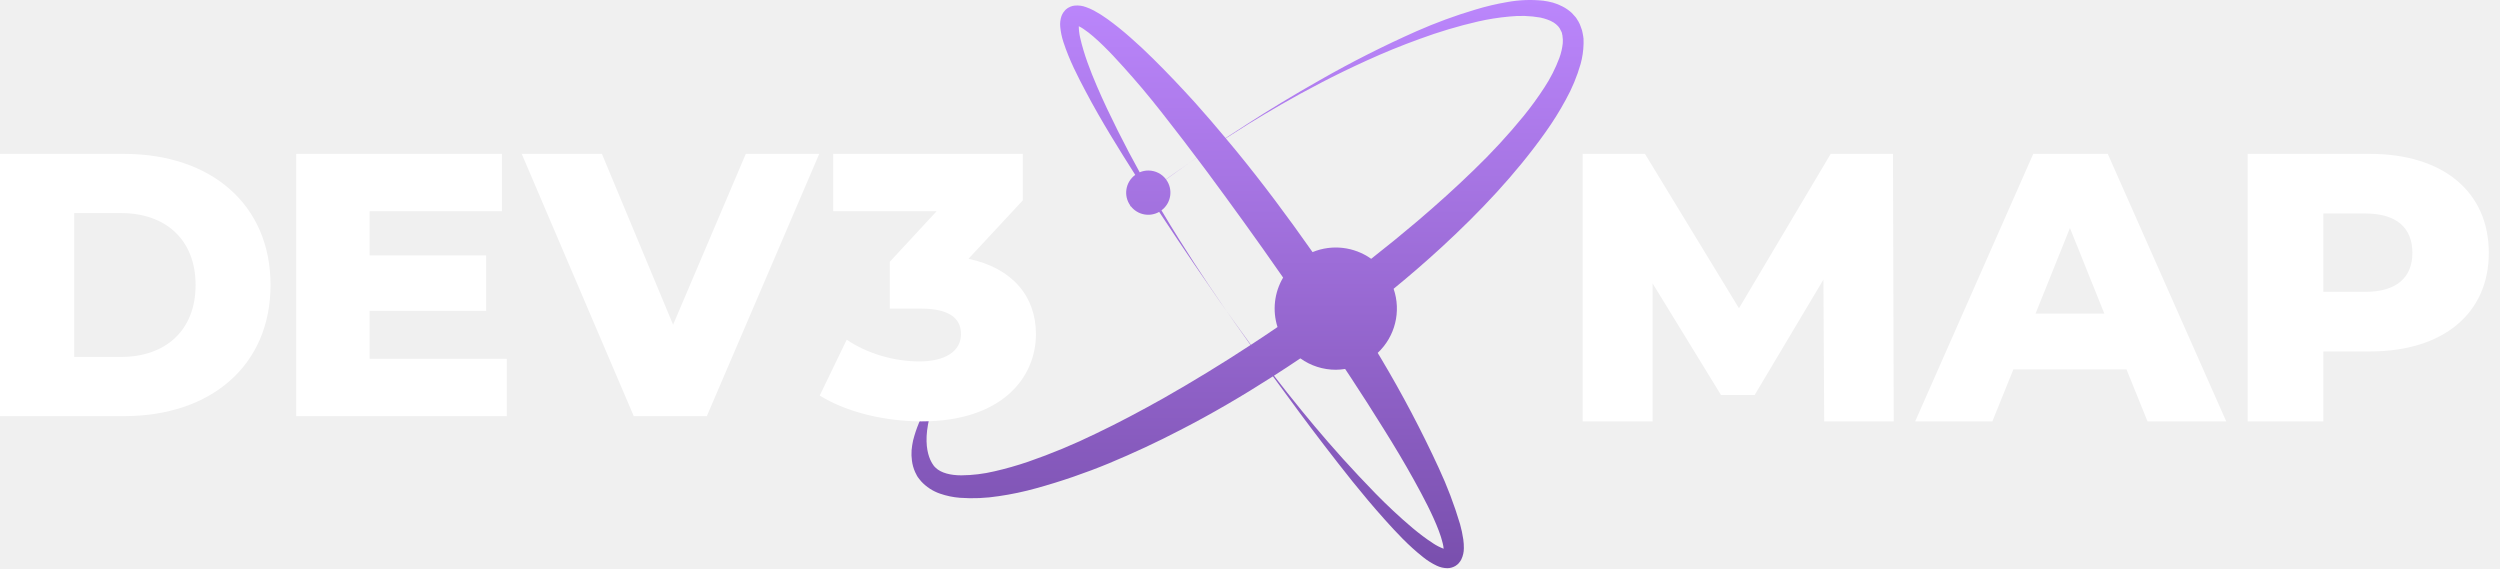
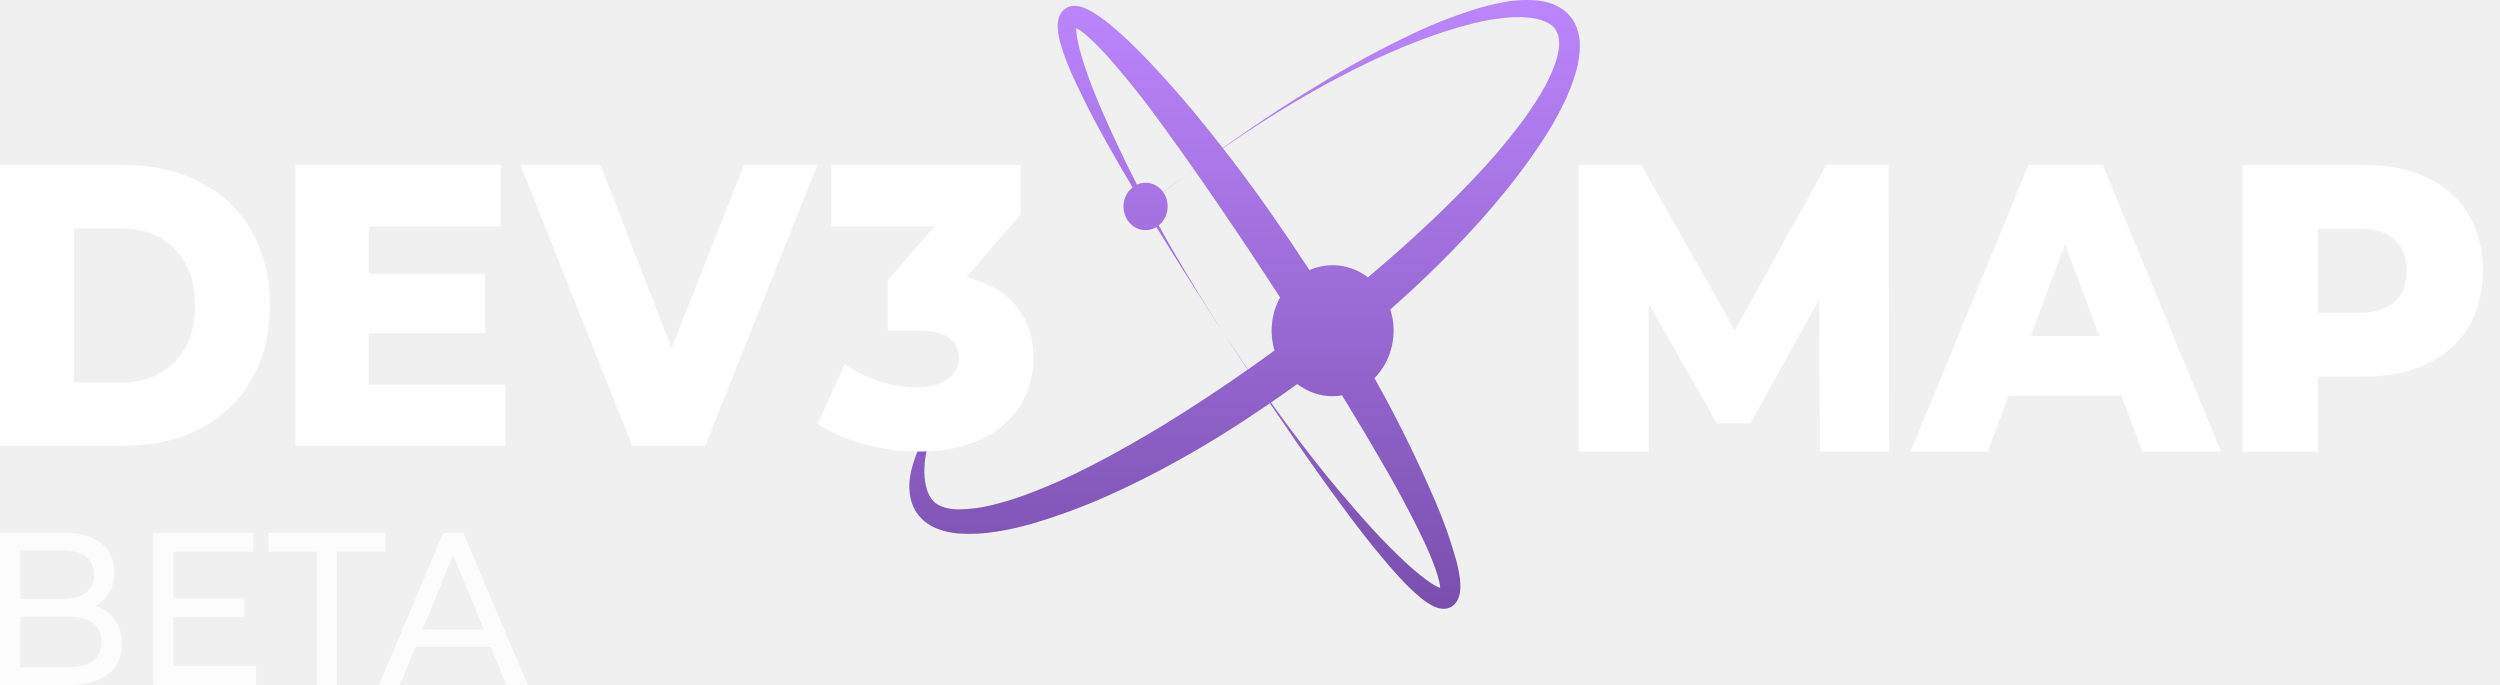
- <svg xmlns="http://www.w3.org/2000/svg" width="176" height="40" viewBox="0 0 176 40" fill="none">
-   <path d="M133.319 29.665H128.423L128.369 19.684L123.527 27.809H121.159L116.344 19.953V29.665H111.421V10.833H115.806L122.424 21.702L128.88 10.833H133.265L133.319 29.665Z" fill="white" />
-   <path d="M151.185 29.665L149.705 26.006H141.742L140.263 29.665H134.828L143.141 10.833H148.387L156.727 29.665H151.185ZM143.303 22.078H148.145L145.724 16.052L143.303 22.078Z" fill="white" />
-   <path d="M166.846 10.833C171.984 10.833 175.212 13.497 175.212 17.801C175.212 22.078 171.984 24.742 166.846 24.742H163.564V29.665H158.237V10.833H166.846ZM166.523 20.545C168.729 20.545 169.832 19.523 169.832 17.801C169.832 16.052 168.729 15.03 166.523 15.03H163.564V20.545H166.523Z" fill="white" />
+ <svg xmlns="http://www.w3.org/2000/svg" width="146" height="40" viewBox="0 0 146 40" fill="none">
+   <path d="M110.333 26.369H106.281L106.236 17.497L102.229 24.719H100.27L96.284 17.736V26.369H92.21V9.63H95.839L101.316 19.291L106.659 9.63H110.289L110.333 26.369Z" fill="white" />
+   <path d="M125.119 26.369L123.894 23.117H117.304L116.079 26.369H111.582L118.462 9.63H122.803L129.705 26.369H125.119ZM118.595 19.625H122.603L120.599 14.269L118.595 19.625Z" fill="white" />
+   <path d="M138.079 9.63C142.332 9.63 145.003 11.997 145.003 15.823C145.003 19.625 142.332 21.993 138.079 21.993H135.363V26.369H130.955V9.63H138.079ZM137.812 18.262C139.638 18.262 140.551 17.354 140.551 15.823C140.551 14.269 139.638 13.36 137.812 13.36H135.363V18.262H137.812Z" fill="white" />
  <g clip-path="url(#clip0_490_1146)">
-     <path d="M111.48 2.717C111.472 2.59 111.437 2.457 111.416 2.327C111.402 2.262 111.394 2.2 111.374 2.132L111.296 1.913C111.254 1.782 111.2 1.657 111.134 1.536L111.053 1.407L111.014 1.34L110.993 1.308C110.993 1.308 110.941 1.23 110.926 1.212C110.837 1.109 110.744 1.007 110.653 0.91C110.458 0.73 110.239 0.579 110.004 0.458C109.786 0.343 109.559 0.252 109.324 0.184C109.101 0.126 108.876 0.08 108.648 0.049C107.806 -0.04 106.955 -0.008 106.122 0.143C105.352 0.273 104.594 0.454 103.849 0.681C102.445 1.098 101.068 1.605 99.728 2.196C97.403 3.227 95.134 4.374 92.926 5.636C90.947 6.755 89.266 7.79 87.898 8.669C87.297 9.057 86.758 9.407 86.282 9.719C85.576 8.875 84.862 8.042 84.138 7.233C83.163 6.159 82.173 5.113 81.162 4.116C80.657 3.616 80.142 3.132 79.611 2.668C79.082 2.197 78.53 1.752 77.957 1.337C77.658 1.121 77.344 0.924 77.021 0.749C76.84 0.652 76.651 0.567 76.458 0.501C76.198 0.403 75.921 0.367 75.646 0.395C75.547 0.408 75.45 0.432 75.357 0.47C75.305 0.489 75.257 0.514 75.211 0.543L75.14 0.587C75.109 0.606 75.078 0.631 75.052 0.655L74.997 0.707C74.948 0.757 74.904 0.812 74.864 0.869C74.835 0.911 74.808 0.955 74.786 1.001C74.765 1.04 74.747 1.08 74.732 1.121C74.648 1.363 74.615 1.621 74.64 1.876C74.672 2.246 74.749 2.61 74.865 2.962C75.289 4.261 75.87 5.371 76.439 6.449C77.007 7.527 77.591 8.536 78.169 9.495C78.77 10.487 79.355 11.425 79.921 12.312C79.228 12.817 79.075 13.786 79.58 14.479L79.541 14.509L79.608 14.517C80.08 15.129 80.933 15.299 81.606 14.916C82.532 16.319 83.352 17.543 84.042 18.555C84.777 19.628 85.357 20.47 85.751 21.045L86.365 21.922L85.759 21.04C85.368 20.462 84.785 19.621 84.081 18.529C83.417 17.499 82.619 16.256 81.767 14.809C82.457 14.299 82.603 13.327 82.093 12.637C82.092 12.635 82.092 12.633 82.092 12.633L82.579 12.283L83.665 11.507L82.572 12.275L82.085 12.622C81.791 12.234 81.332 12.005 80.845 12.005C80.634 12.004 80.426 12.047 80.234 12.13C79.726 11.211 79.208 10.237 78.695 9.208C78.197 8.209 77.692 7.165 77.223 6.069C76.754 4.974 76.304 3.814 76.042 2.647C75.981 2.384 75.948 2.116 75.947 1.847C76.059 1.9 76.167 1.962 76.271 2.033C76.52 2.2 76.757 2.384 76.983 2.582C77.936 3.408 78.837 4.423 79.743 5.449C80.648 6.475 81.528 7.576 82.391 8.696C83.011 9.482 83.621 10.289 84.233 11.102L83.655 11.502L84.237 11.106L85.003 12.125C86.73 14.461 88.461 16.851 90.148 19.28C90.21 19.366 90.27 19.456 90.331 19.542C89.71 20.594 89.567 21.86 89.937 23.024C89.315 23.45 88.69 23.867 88.062 24.277C87.62 23.674 87.261 23.169 86.987 22.789L86.367 21.915L86.977 22.792L88.04 24.289C86.016 25.614 83.967 26.866 81.892 28.044C80.322 28.924 78.749 29.764 77.161 30.52C75.611 31.278 74.018 31.941 72.388 32.504C71.604 32.772 70.806 32.999 70 33.183C69.238 33.363 68.459 33.457 67.678 33.464C66.936 33.464 66.249 33.301 65.869 32.929C65.837 32.9 65.806 32.868 65.778 32.835L65.765 32.822L65.748 32.806L65.718 32.757C65.353 32.27 64.574 30.647 66.335 26.991C65.936 27.531 65.569 28.096 65.238 28.681C64.811 29.408 64.489 30.192 64.281 31.01C64.233 31.234 64.197 31.462 64.176 31.691C64.158 31.936 64.166 32.183 64.2 32.426C64.234 32.707 64.311 32.98 64.426 33.238L64.562 33.506L64.566 33.511C64.577 33.532 64.618 33.6 64.622 33.602L64.655 33.642L64.718 33.725L64.85 33.887C65.212 34.279 65.663 34.574 66.168 34.749C66.624 34.908 67.1 35.008 67.582 35.045C68.493 35.11 69.409 35.071 70.311 34.93C71.201 34.801 72.081 34.615 72.948 34.374C74.695 33.892 76.411 33.303 78.087 32.61C79.772 31.908 81.447 31.131 83.094 30.273C85.311 29.137 87.49 27.856 89.615 26.495C90.177 27.268 90.804 28.119 91.494 29.056C92.578 30.517 93.816 32.14 95.215 33.894C95.918 34.766 96.666 35.663 97.478 36.568C98.29 37.472 99.139 38.398 100.212 39.243C100.501 39.474 100.816 39.669 101.152 39.828C101.383 39.937 101.634 39.997 101.891 40C102.089 40 102.282 39.946 102.454 39.846C102.492 39.821 102.529 39.795 102.565 39.768L102.589 39.75C102.62 39.727 102.648 39.7 102.675 39.672C102.722 39.622 102.764 39.566 102.803 39.51C102.829 39.469 102.854 39.428 102.875 39.388C102.995 39.139 103.057 38.867 103.055 38.591C103.058 38.385 103.045 38.18 103.016 37.977C102.963 37.612 102.886 37.251 102.787 36.897C102.383 35.54 101.88 34.215 101.282 32.933C100.066 30.296 98.71 27.724 97.223 25.231C97.147 25.101 97.061 24.972 96.99 24.844C98.219 23.691 98.657 21.925 98.11 20.331C99.256 19.394 100.371 18.428 101.456 17.433C104.188 14.921 106.715 12.25 108.798 9.315C109.32 8.584 109.798 7.821 110.225 7.031C110.67 6.233 111.02 5.388 111.273 4.511C111.402 4.045 111.473 3.566 111.483 3.084L111.48 2.717ZM97.416 30.203C98.17 31.407 98.891 32.61 99.553 33.809C100.215 35.009 100.852 36.206 101.297 37.381C101.404 37.66 101.495 37.948 101.566 38.238C101.597 38.36 101.618 38.485 101.63 38.612V38.63C101.373 38.532 101.128 38.409 100.901 38.258C99.894 37.608 98.962 36.776 98.092 35.969C97.222 35.162 96.42 34.318 95.657 33.509C94.129 31.886 92.802 30.332 91.656 28.929C90.924 28.036 90.27 27.205 89.688 26.448C90.312 26.049 90.93 25.643 91.544 25.229C92.271 25.75 93.143 26.031 94.04 26.031C94.259 26.029 94.48 26.01 94.697 25.974C94.829 26.172 94.962 26.37 95.092 26.568C95.894 27.786 96.666 28.997 97.416 30.203ZM110.018 3.051C109.981 3.4 109.902 3.744 109.781 4.074C109.507 4.81 109.15 5.511 108.72 6.167C108.268 6.862 107.781 7.532 107.258 8.175C106.167 9.511 104.995 10.779 103.752 11.974C102.492 13.2 101.165 14.393 99.795 15.561C98.733 16.462 97.645 17.348 96.532 18.22C95.327 17.364 93.768 17.186 92.403 17.748L92.385 17.722C90.666 15.273 88.872 12.864 86.996 10.578C86.766 10.294 86.529 10.018 86.295 9.739C86.782 9.427 87.316 9.089 87.919 8.711C89.305 7.863 91.004 6.858 93.012 5.819C94.012 5.295 95.096 4.772 96.248 4.248C97.399 3.723 98.632 3.215 99.935 2.744C101.279 2.248 102.652 1.837 104.05 1.514C104.774 1.348 105.51 1.233 106.252 1.165C106.981 1.087 107.718 1.109 108.44 1.236C108.604 1.272 108.767 1.317 108.927 1.374C109.082 1.426 109.229 1.496 109.369 1.58C109.488 1.655 109.598 1.746 109.694 1.85C109.729 1.902 109.767 1.954 109.809 2.002V2.012L109.845 2.079L109.915 2.217C109.981 2.324 109.955 2.353 109.973 2.408C109.973 2.433 109.986 2.457 109.994 2.481C110.002 2.506 109.994 2.553 110.005 2.589C110.005 2.665 110.028 2.733 110.025 2.813L110.018 3.051Z" fill="url(#paint0_linear_490_1146)" />
+     <path d="M92.259 2.415C92.252 2.302 92.224 2.184 92.207 2.069C92.195 2.011 92.188 1.956 92.172 1.895L92.107 1.701C92.072 1.584 92.028 1.473 91.973 1.366L91.906 1.25L91.873 1.191L91.856 1.162C91.856 1.162 91.813 1.093 91.801 1.077C91.727 0.986 91.65 0.895 91.575 0.809C91.414 0.648 91.233 0.514 91.038 0.407C90.858 0.305 90.669 0.224 90.475 0.164C90.291 0.112 90.104 0.071 89.916 0.044C89.218 -0.036 88.514 -0.007 87.825 0.128C87.188 0.243 86.561 0.403 85.944 0.605C84.782 0.976 83.642 1.426 82.534 1.952C80.61 2.868 78.731 3.888 76.904 5.01C75.266 6.004 73.876 6.925 72.743 7.706C72.246 8.05 71.8 8.362 71.406 8.639C70.822 7.889 70.23 7.148 69.631 6.43C68.825 5.474 68.005 4.545 67.168 3.659C66.75 3.214 66.324 2.784 65.885 2.372C65.447 1.953 64.99 1.558 64.516 1.188C64.269 0.996 64.009 0.822 63.742 0.666C63.591 0.579 63.435 0.504 63.276 0.445C63.061 0.358 62.831 0.327 62.604 0.351C62.522 0.363 62.441 0.384 62.365 0.418C62.322 0.435 62.281 0.457 62.244 0.483L62.185 0.521C62.159 0.539 62.133 0.56 62.112 0.582L62.066 0.628C62.026 0.673 61.99 0.722 61.956 0.773C61.932 0.81 61.91 0.849 61.892 0.889C61.874 0.924 61.859 0.96 61.847 0.996C61.778 1.211 61.751 1.441 61.771 1.667C61.798 1.996 61.861 2.32 61.958 2.633C62.308 3.787 62.789 4.774 63.26 5.733C63.73 6.691 64.213 7.587 64.692 8.44C65.189 9.322 65.673 10.156 66.142 10.944C65.568 11.393 65.442 12.254 65.859 12.871L65.827 12.897L65.882 12.904C66.273 13.448 66.979 13.599 67.536 13.259C68.302 14.506 68.981 15.594 69.552 16.493C70.16 17.447 70.64 18.196 70.967 18.707L71.475 19.486L70.973 18.702C70.65 18.189 70.167 17.441 69.584 16.47C69.034 15.555 68.375 14.449 67.669 13.164C68.24 12.71 68.361 11.846 67.939 11.233C67.938 11.231 67.938 11.23 67.938 11.23L68.341 10.918L69.24 10.228L68.336 10.911L67.933 11.22C67.689 10.875 67.309 10.671 66.906 10.671C66.731 10.67 66.559 10.709 66.401 10.782C65.98 9.966 65.552 9.1 65.127 8.185C64.715 7.297 64.297 6.369 63.908 5.395C63.52 4.421 63.148 3.39 62.932 2.353C62.881 2.119 62.854 1.881 62.852 1.641C62.945 1.689 63.035 1.744 63.121 1.807C63.327 1.956 63.523 2.119 63.71 2.295C64.498 3.03 65.244 3.932 65.994 4.844C66.743 5.756 67.472 6.734 68.185 7.73C68.698 8.429 69.204 9.146 69.71 9.869L69.232 10.224L69.713 9.872L70.347 10.778C71.777 12.855 73.209 14.979 74.605 17.138C74.656 17.215 74.706 17.294 74.757 17.37C74.242 18.305 74.124 19.431 74.43 20.466C73.916 20.844 73.398 21.215 72.879 21.58C72.513 21.043 72.216 20.594 71.989 20.257L71.476 19.48L71.981 20.259L72.861 21.59C71.186 22.768 69.49 23.88 67.773 24.928C66.474 25.71 65.171 26.456 63.857 27.129C62.574 27.803 61.256 28.392 59.907 28.892C59.258 29.131 58.599 29.333 57.931 29.496C57.3 29.656 56.656 29.74 56.009 29.745C55.395 29.745 54.827 29.601 54.513 29.271C54.486 29.245 54.46 29.216 54.437 29.187L54.426 29.175L54.412 29.161L54.388 29.118C54.085 28.685 53.44 27.241 54.898 23.991C54.568 24.472 54.264 24.974 53.99 25.494C53.636 26.14 53.37 26.837 53.198 27.565C53.158 27.764 53.129 27.966 53.111 28.169C53.096 28.387 53.103 28.607 53.131 28.823C53.159 29.073 53.223 29.315 53.318 29.545L53.431 29.783L53.434 29.787C53.443 29.806 53.477 29.867 53.481 29.868L53.507 29.904L53.56 29.978L53.669 30.122C53.968 30.47 54.342 30.733 54.76 30.888C55.137 31.03 55.531 31.118 55.93 31.151C56.684 31.209 57.442 31.174 58.189 31.049C58.925 30.935 59.653 30.769 60.371 30.555C61.816 30.126 63.237 29.602 64.623 28.986C66.018 28.363 67.405 27.672 68.767 26.91C70.602 25.899 72.406 24.761 74.164 23.551C74.629 24.238 75.148 24.994 75.719 25.827C76.617 27.126 77.64 28.569 78.799 30.128C79.38 30.903 80 31.701 80.672 32.505C81.343 33.309 82.046 34.131 82.934 34.883C83.173 35.088 83.434 35.261 83.712 35.403C83.903 35.499 84.111 35.553 84.324 35.556C84.487 35.556 84.647 35.508 84.79 35.419C84.821 35.397 84.852 35.374 84.881 35.349L84.901 35.333C84.927 35.313 84.95 35.289 84.972 35.264C85.011 35.219 85.046 35.17 85.079 35.12C85.1 35.084 85.12 35.048 85.138 35.011C85.237 34.791 85.288 34.548 85.287 34.303C85.29 34.12 85.279 33.938 85.255 33.757C85.21 33.433 85.147 33.112 85.065 32.798C84.731 31.591 84.314 30.414 83.82 29.273C82.813 26.93 81.691 24.644 80.461 22.427C80.397 22.312 80.326 22.198 80.267 22.084C81.284 21.059 81.647 19.489 81.194 18.072C82.143 17.239 83.066 16.38 83.963 15.496C86.225 13.263 88.316 10.889 90.039 8.28C90.472 7.63 90.867 6.952 91.22 6.249C91.589 5.541 91.879 4.789 92.088 4.01C92.195 3.595 92.254 3.17 92.262 2.741L92.259 2.415ZM80.621 26.848C81.244 27.917 81.841 28.986 82.389 30.053C82.937 31.119 83.464 32.183 83.832 33.228C83.921 33.476 83.996 33.731 84.055 33.99C84.08 34.098 84.098 34.209 84.107 34.322V34.337C83.895 34.251 83.692 34.141 83.504 34.007C82.671 33.43 81.9 32.689 81.18 31.972C80.459 31.255 79.796 30.505 79.164 29.786C77.9 28.343 76.802 26.962 75.853 25.715C75.247 24.921 74.706 24.182 74.225 23.509C74.741 23.154 75.253 22.794 75.761 22.426C76.363 22.889 77.084 23.139 77.826 23.139C78.007 23.137 78.19 23.12 78.37 23.088C78.479 23.264 78.589 23.44 78.697 23.616C79.36 24.699 80 25.775 80.621 26.848ZM91.05 2.712C91.019 3.022 90.953 3.328 90.854 3.621C90.626 4.275 90.331 4.899 89.975 5.482C89.601 6.099 89.198 6.695 88.766 7.267C87.863 8.455 86.893 9.582 85.863 10.644C84.821 11.733 83.723 12.794 82.589 13.832C81.71 14.633 80.81 15.421 79.888 16.196C78.891 15.435 77.601 15.276 76.471 15.776L76.457 15.753C75.034 13.576 73.549 11.435 71.997 9.403C71.806 9.15 71.61 8.905 71.417 8.657C71.82 8.379 72.262 8.079 72.76 7.743C73.908 6.99 75.313 6.096 76.975 5.173C77.803 4.707 78.701 4.242 79.653 3.776C80.606 3.31 81.627 2.858 82.704 2.439C83.817 1.998 84.954 1.633 86.111 1.346C86.71 1.198 87.319 1.096 87.933 1.035C88.536 0.966 89.146 0.986 89.744 1.099C89.879 1.13 90.014 1.171 90.147 1.221C90.275 1.268 90.397 1.33 90.512 1.405C90.61 1.471 90.702 1.552 90.781 1.644C90.811 1.69 90.841 1.737 90.876 1.78V1.789L90.906 1.848L90.964 1.97C91.019 2.066 90.997 2.092 91.012 2.141C91.012 2.162 91.023 2.184 91.03 2.206C91.036 2.227 91.03 2.269 91.039 2.301C91.039 2.369 91.058 2.429 91.055 2.5L91.05 2.712Z" fill="url(#paint0_linear_490_1146)" />
  </g>
-   <path d="M0 29.296V10.833H8.731C14.851 10.833 19.046 14.394 19.046 20.064C19.046 25.735 14.851 29.296 8.731 29.296H0ZM5.223 25.128H8.52C11.659 25.128 13.77 23.256 13.77 20.064C13.77 16.873 11.659 15.001 8.52 15.001H5.223V25.128Z" fill="white" />
-   <path d="M26.022 25.26H35.677V29.296H20.852V10.833H35.334V14.869H26.022V17.981H34.226V21.884H26.022V25.26Z" fill="white" />
-   <path d="M52.504 10.833H57.674L49.76 29.296H44.617L36.729 10.833H42.374L47.386 22.86L52.504 10.833Z" fill="white" />
-   <path d="M68.182 18.218C71.294 18.878 72.93 20.882 72.93 23.52C72.93 26.658 70.45 29.665 64.884 29.665C62.326 29.665 59.609 29.032 57.709 27.845L59.609 23.915C61.086 24.918 62.985 25.445 64.726 25.445C66.493 25.445 67.654 24.759 67.654 23.52C67.654 22.412 66.836 21.726 64.832 21.726H62.642V18.429L65.939 14.869H58.659V10.833H72.007V14.104L68.182 18.218Z" fill="white" />
+   <path d="M0 26.041V9.63H7.226C12.291 9.63 15.762 12.795 15.762 17.835C15.762 22.876 12.291 26.041 7.226 26.041H0ZM4.322 22.337H7.051C9.649 22.337 11.396 20.672 11.396 17.835C11.396 14.998 9.649 13.334 7.051 13.334H4.322V22.337Z" fill="white" />
+   <path d="M21.535 22.454H29.526V26.041H17.257V9.63H29.242V13.217H21.535V15.983H28.325V19.453H21.535V22.454Z" fill="white" />
+   <path d="M43.452 9.63H47.73L41.181 26.041H36.924L30.397 9.63H35.069L39.216 20.32L43.452 9.63Z" fill="white" />
+   <path d="M56.426 16.194C59.002 16.78 60.356 18.562 60.356 20.906C60.356 23.696 58.304 26.369 53.697 26.369C51.58 26.369 49.331 25.806 47.759 24.751L49.331 21.258C50.554 22.149 52.126 22.618 53.566 22.618C55.029 22.618 55.99 22.008 55.99 20.906C55.99 19.922 55.313 19.312 53.654 19.312H51.842V16.382L54.571 13.217H48.545V9.63H59.592V12.537L56.426 16.194Z" fill="white" />
+   <g opacity="0.8">
+     <path d="M5.568 35.391C6.502 35.67 7.117 36.419 7.117 37.6C7.117 39.124 6.041 40 3.949 40H0V31.111H3.712C5.616 31.111 6.68 31.975 6.68 33.41C6.68 34.375 6.219 35.048 5.568 35.391ZM3.606 32.14H1.182V34.984H3.606C4.812 34.984 5.498 34.502 5.498 33.562C5.498 32.622 4.812 32.14 3.606 32.14ZM3.901 38.971C5.214 38.971 5.923 38.527 5.923 37.498C5.923 36.47 5.214 36.013 3.901 36.013H1.182V38.971H3.901Z" fill="white" />
+     <path d="M10.13 38.895H14.954V40H8.948V31.111H14.788V32.216H10.13V34.946H14.28V36.025H10.13V38.895Z" fill="white" />
+     <path d="M18.511 40V32.216H15.674V31.111H22.519V32.216H19.682V40H18.511Z" fill="white" />
+     <path d="M29.575 40L28.664 37.778H24.266L23.356 40H22.138L25.886 31.111H27.056L30.816 40H29.575ZM24.68 36.762H28.25L26.465 32.406L24.68 36.762Z" fill="white" />
+   </g>
  <defs>
-     <linearGradient id="paint0_linear_490_1146" x1="87.825" y1="0" x2="87.825" y2="40" gradientUnits="userSpaceOnUse">
+     <linearGradient id="paint0_linear_490_1146" x1="72.683" y1="0" x2="72.683" y2="35.556" gradientUnits="userSpaceOnUse">
      <stop stop-color="#BB86FC" />
      <stop offset="1" stop-color="#794FAD" />
    </linearGradient>
    <clipPath id="clip0_490_1146">
-       <rect width="47.316" height="40" fill="white" transform="translate(64.1667)" />
+       <rect width="39.158" height="35.556" fill="white" transform="translate(53.1035)" />
    </clipPath>
  </defs>
</svg>
